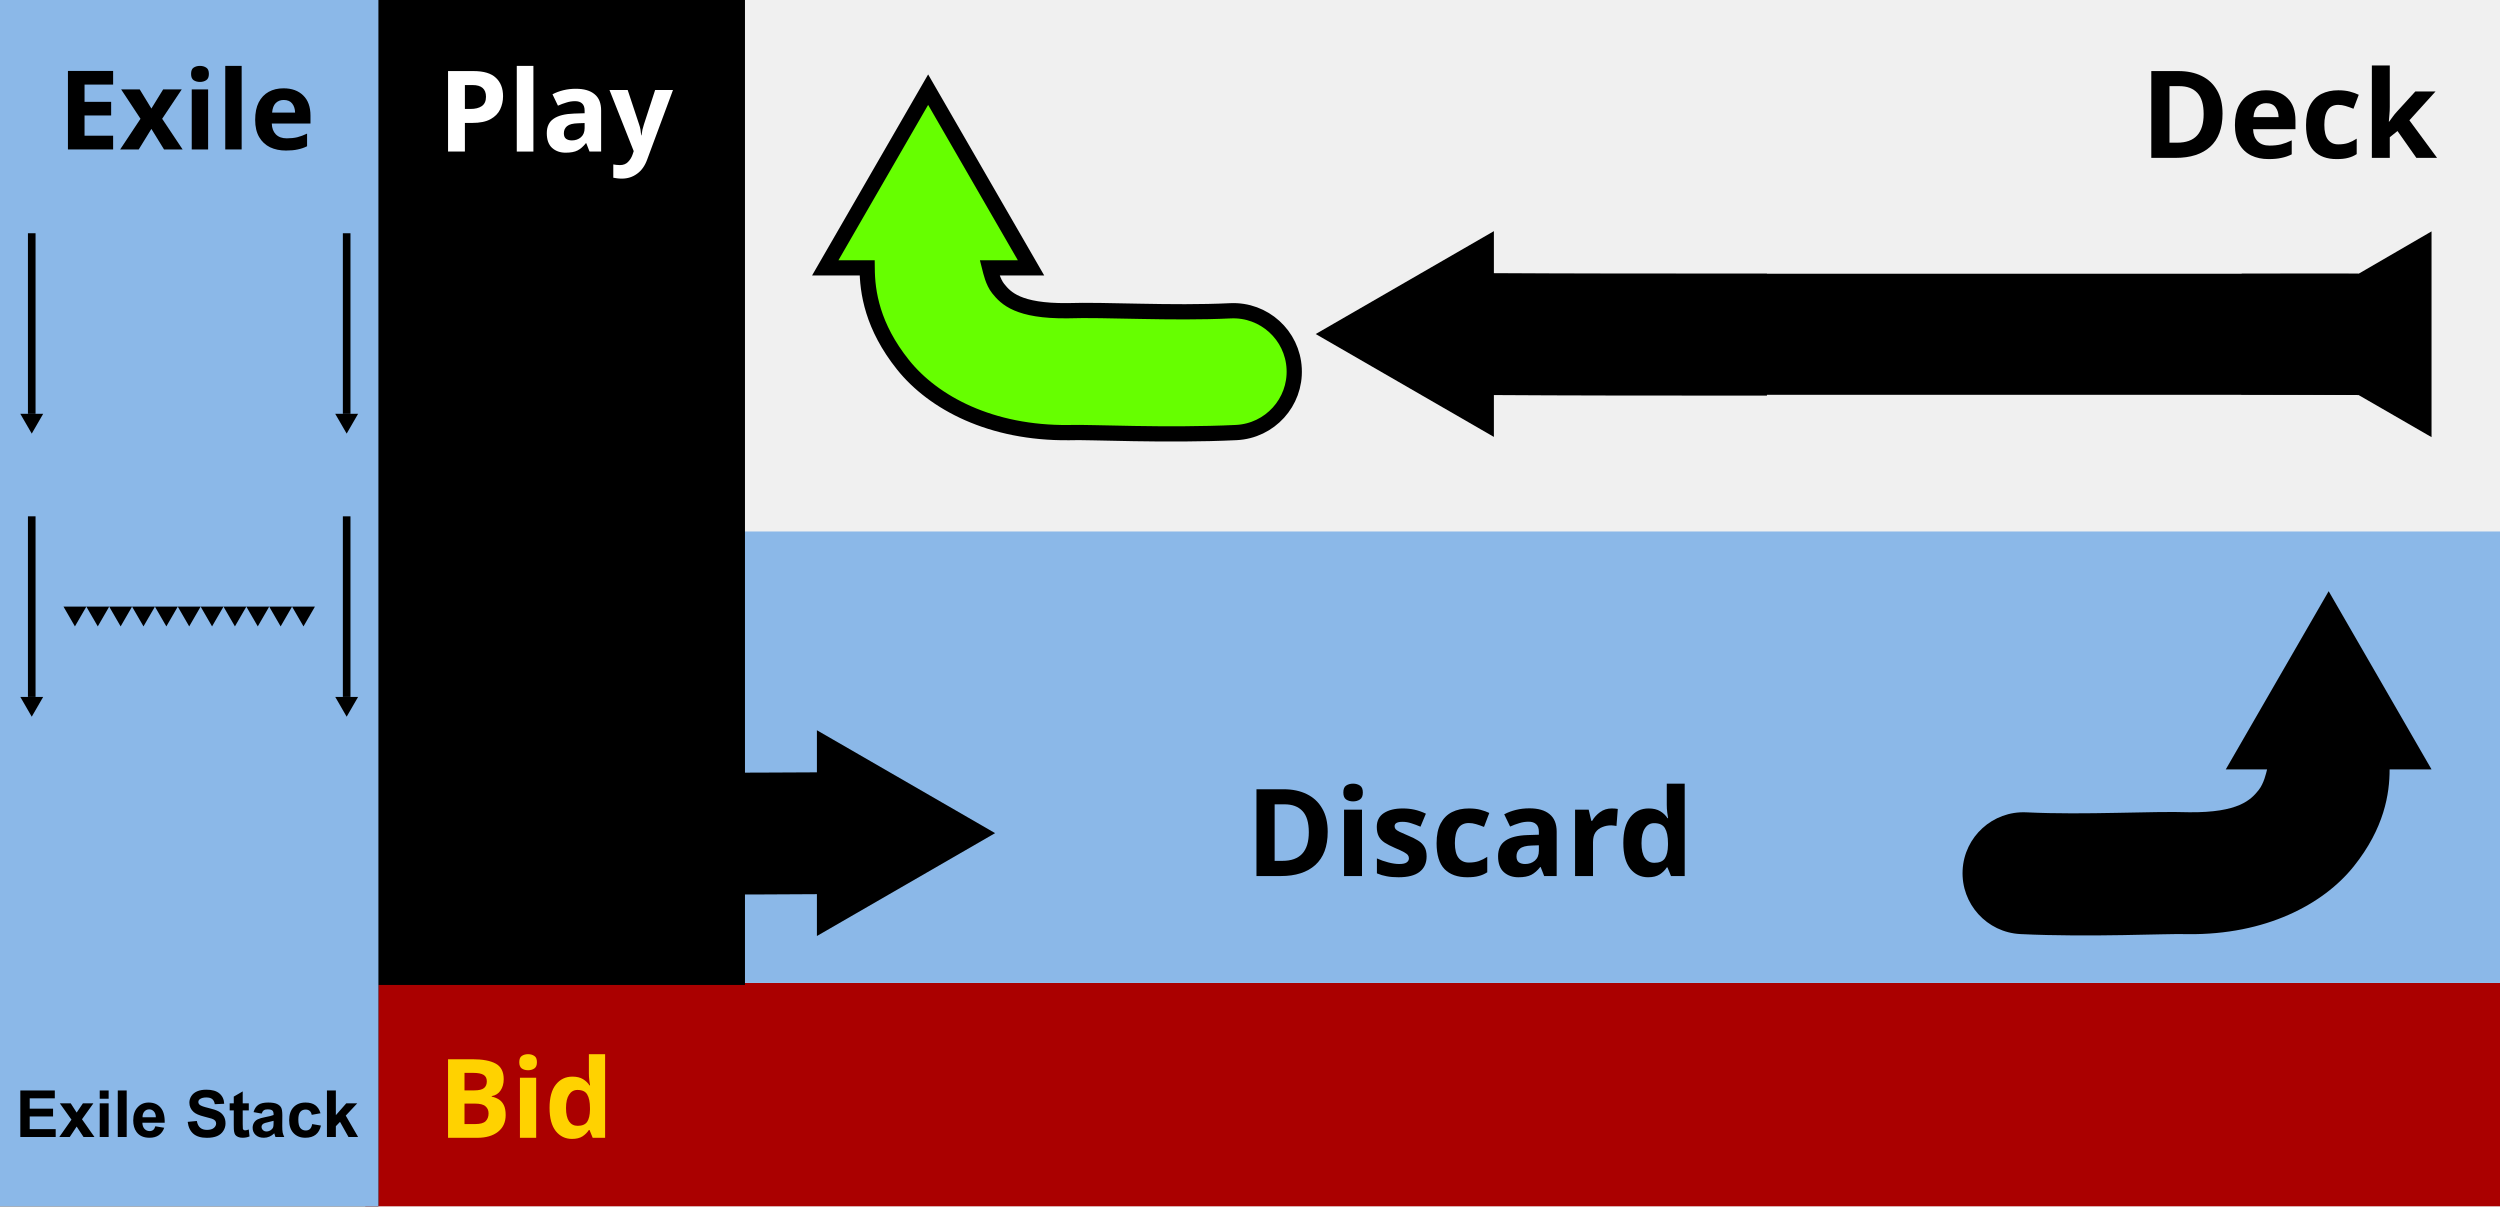
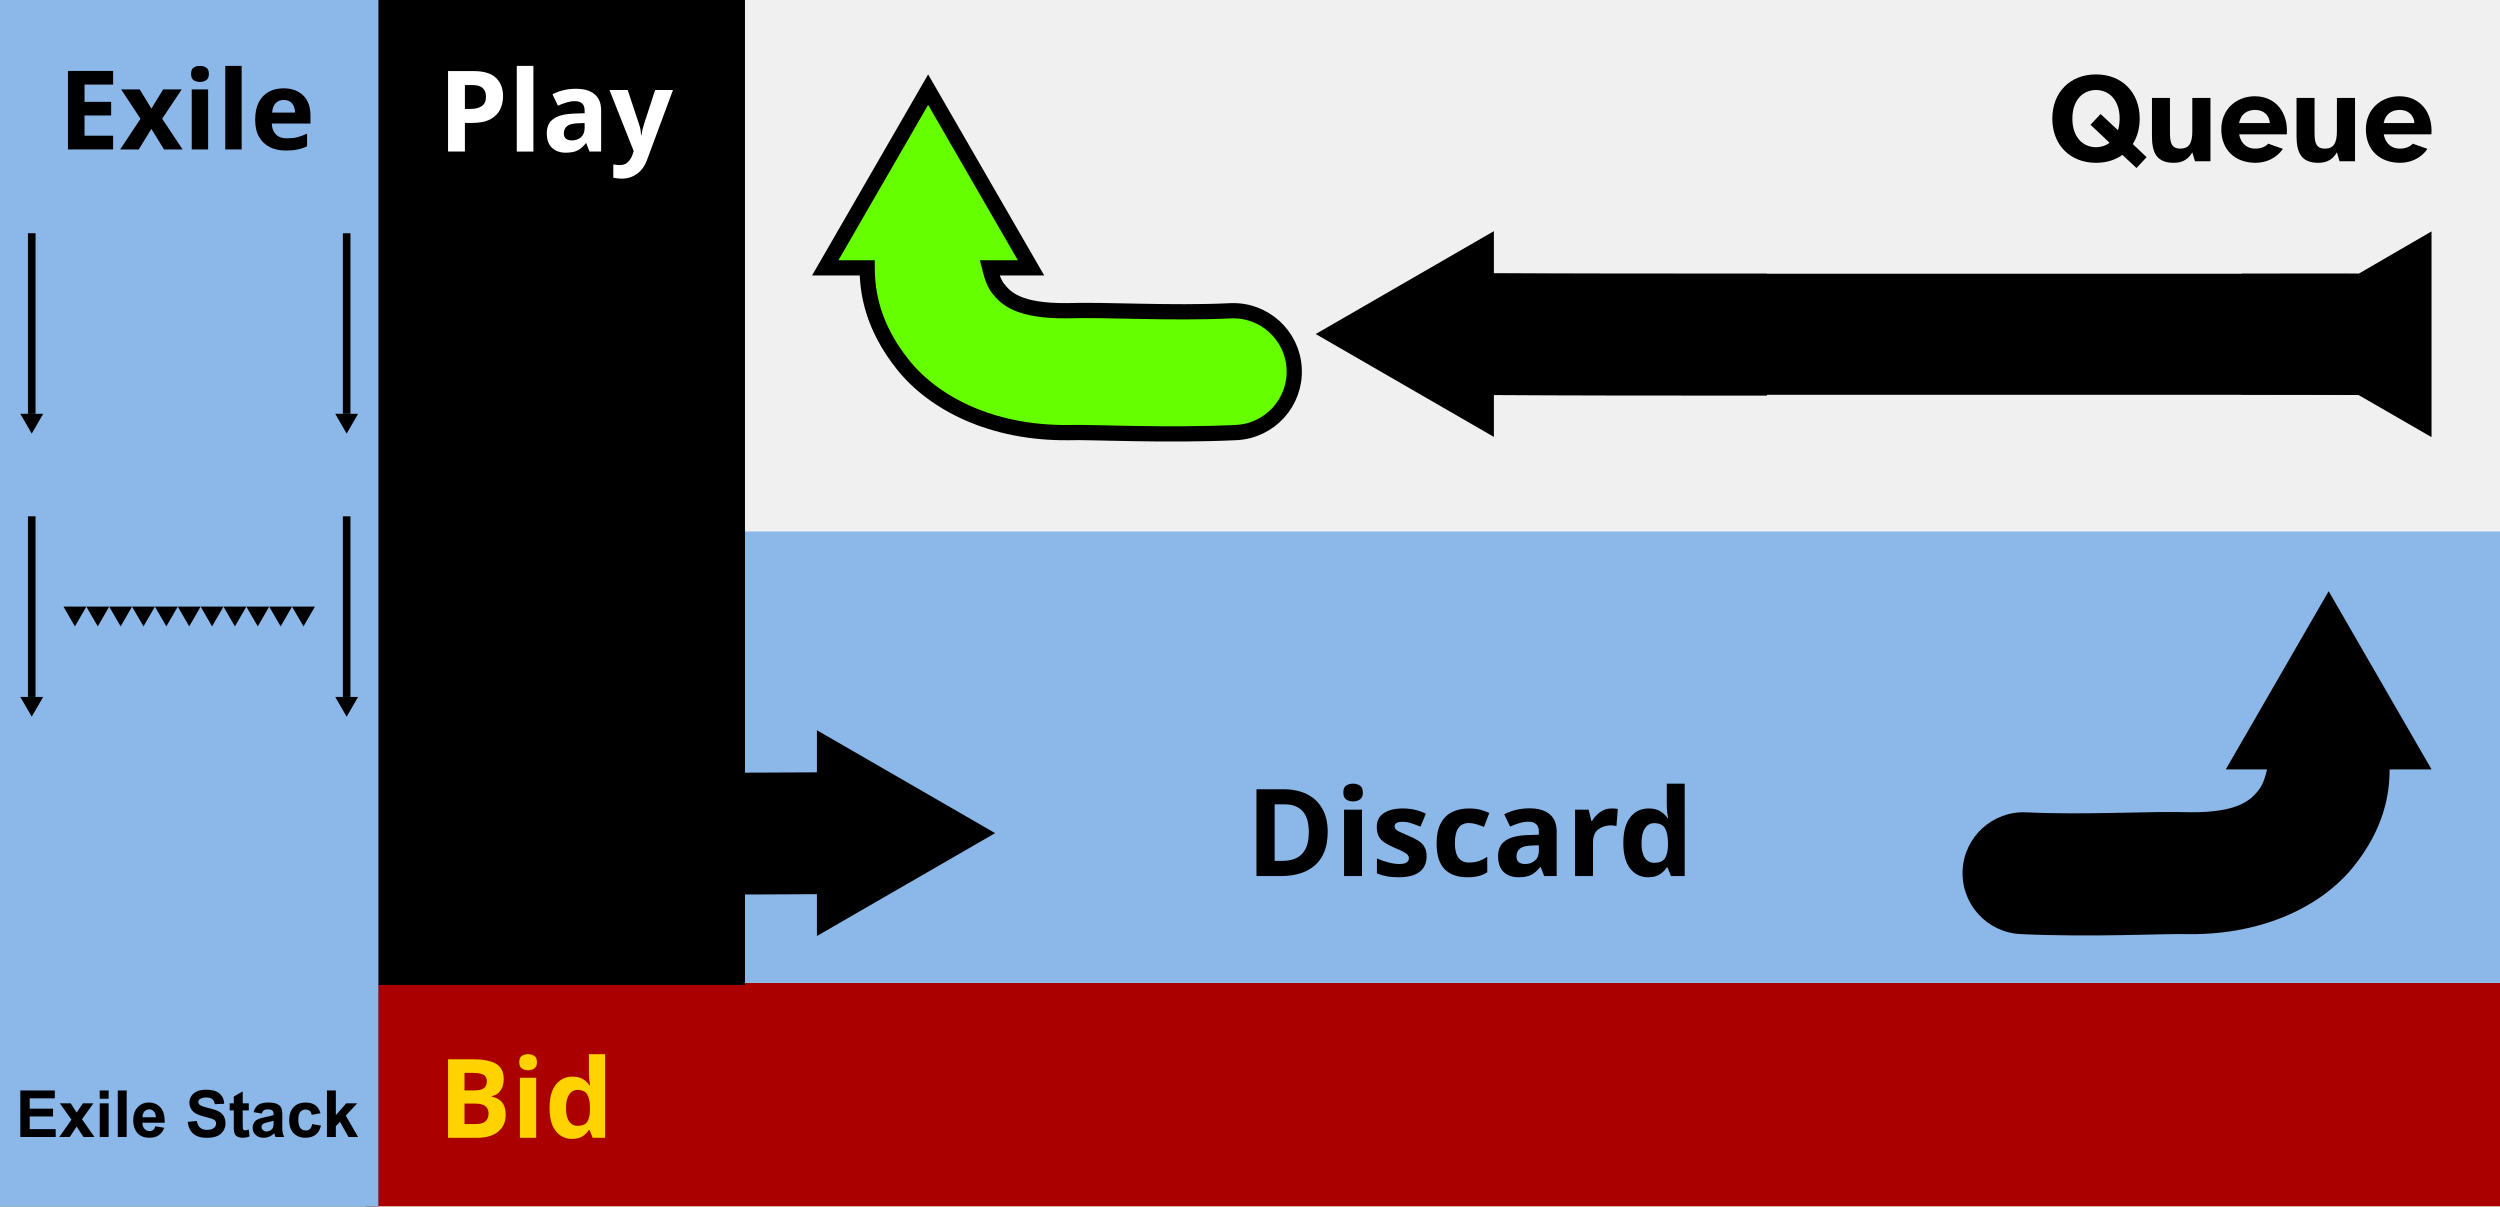
<svg xmlns="http://www.w3.org/2000/svg" width="1640.626" height="791.62" viewBox="0 0 1640.626 791.62" id="svg2" version="1.1" xml:space="preserve">
  <defs id="defs4" />
  <g id="layer1" transform="translate(643.7849,-990.1887)">
    <rect transform="rotate(90)" y="-996.841" x="1635.238" height="1400.908" width="146.571" id="rect4183-8-5-9-3-6-3-7-5-6-1-7-1-1-3-9-7-2-5-7-2-6-1-2-2" style="fill:#aa0000;fill-opacity:1;stroke:none;stroke-width:13.235;stroke-linecap:round;stroke-linejoin:round;stroke-miterlimit:4;stroke-dasharray:none;stroke-opacity:1" ry="0" />
    <rect transform="rotate(90)" y="-996.841" x="1338.976" height="1639.264" width="296.262" id="rect4183-8-5-9-3-6-3-7-5-6-1-7-1-1-3-9-7-2-5-7-2-6-1-2-28-6" style="fill:#8bb8e8;fill-opacity:1;stroke:none;stroke-width:14.316;stroke-linecap:round;stroke-linejoin:round;stroke-miterlimit:4;stroke-dasharray:none;stroke-opacity:1" ry="0" />
    <rect transform="rotate(90)" y="154.898" x="990.189" height="487.526" width="646.377" id="rect4183-8-5-9-3-6-3-7-5-6-1-7-1-1-3-9-7-2-5-7-2-6-1-2-28-9" style="fill:#000000;fill-opacity:1;stroke:none;stroke-width:12.974;stroke-linecap:round;stroke-linejoin:miter;stroke-miterlimit:4;stroke-dasharray:none;stroke-opacity:1" ry="0" />
    <g id="g4546" transform="matrix(3.58096,0,0,2.224477,174.3997,-2078.988)" style="fill:#b3b3b3" />
    <g id="g4546-2" transform="matrix(3.58096,0,0,2.224477,204.5778,-1888.983)" style="fill:#b3b3b3" />
    <g id="g4546-6" transform="matrix(3.58096,0,0,2.224477,-78.36814,-1512.532)" style="fill:#b3b3b3" />
    <g aria-label="SHIP" transform="matrix(0,0.7466666,-0.7466666,0,362.2432,657.4747)" id="text2762" style="font-weight:bold;font-size:85.77px;line-height:1.25;-inkscape-font-specification:'sans-serif, Bold';fill:#ffffff;stroke-width:1.339" />
    <g id="g4546-60" transform="matrix(3.58096,0,0,2.224477,204.5778,-1271.28)" style="fill:#b3b3b3" />
    <g aria-label="SHIP" transform="matrix(0,0.7466667,-0.7466667,0,645.1894,898.7265)" id="text2762-8" style="font-weight:bold;font-size:85.77px;line-height:1.25;-inkscape-font-specification:'sans-serif, Bold';fill:#ffffff;stroke-width:1.339" />
-     <g aria-label="Deck " transform="matrix(2.188597,0,0,2.211462,-2020.548,-1658.883)" id="text15701-9" style="font-weight:600;font-size:36.079px;line-height:1.25;font-family:FreeSans;-inkscape-font-specification:'FreeSans, Semi-Bold';stroke-width:0.455">
-       <path d="m 1295.489,1231.599 q 0,6.53 -3.716,9.85 -3.68,3.283 -10.355,3.283 h -7.288 v -25.76 h 8.082 q 4.041,0 6.999,1.443 2.995,1.443 4.618,4.257 1.66,2.778 1.66,6.927 z m -5.664,0.144 q 0,-4.293 -1.876,-6.278 -1.876,-2.02 -5.448,-2.02 h -2.922 v 16.777 h 2.345 q 7.901,0 7.901,-8.479 z" id="path13756" />
-       <path d="m 1308.514,1224.672 q 4.077,0 6.458,2.345 2.381,2.309 2.381,6.602 v 2.598 h -12.7 q 0.072,2.273 1.335,3.572 1.299,1.299 3.572,1.299 1.912,0 3.464,-0.361 1.551,-0.397 3.211,-1.191 v 4.149 q -1.443,0.722 -3.067,1.046 -1.587,0.361 -3.861,0.361 -2.958,0 -5.231,-1.082 -2.273,-1.119 -3.572,-3.355 -1.299,-2.237 -1.299,-5.628 0,-3.464 1.155,-5.737 1.191,-2.309 3.283,-3.464 2.093,-1.155 4.871,-1.155 z m 0.036,3.824 q -1.551,0 -2.598,1.01 -1.01,1.01 -1.191,3.139 h 7.54 q -0.036,-1.804 -0.938,-2.958 -0.902,-1.191 -2.814,-1.191 z" id="path13758" />
-       <path d="m 1329.728,1245.093 q -4.402,0 -6.819,-2.417 -2.381,-2.453 -2.381,-7.685 0,-3.608 1.227,-5.881 1.227,-2.273 3.391,-3.355 2.201,-1.082 5.051,-1.082 2.02,0 3.5,0.397 1.515,0.397 2.634,0.938 l -1.587,4.149 q -1.263,-0.505 -2.381,-0.83 -1.082,-0.325 -2.165,-0.325 -4.185,0 -4.185,5.953 0,2.958 1.082,4.365 1.118,1.407 3.103,1.407 1.696,0 2.994,-0.433 1.299,-0.469 2.526,-1.263 v 4.582 q -1.227,0.794 -2.598,1.119 -1.335,0.361 -3.392,0.361 z" id="path13760" />
-       <path d="m 1345.639,1229.579 q 0,1.118 -0.108,2.237 -0.072,1.082 -0.18,2.201 h 0.072 q 0.541,-0.758 1.118,-1.515 0.577,-0.794 1.227,-1.479 l 5.52,-5.989 h 6.061 l -7.829,8.551 8.298,11.148 h -6.206 l -5.664,-7.973 -2.309,1.84 v 6.133 h -5.376 v -27.42 h 5.376 z" id="path13762" />
-     </g>
    <path id="path283-2-6" style="color:#000000;fill:#000000;fill-opacity:1;fill-rule:evenodd;stroke-width:2.2;stroke-linecap:round;-inkscape-stroke:none" d="m 884.396,1378.16 67.518,116.945 h -27.514 v 0.566 -0.566 c 0,15.941 -3.445,38.505 -23.508,63.598 -20.063,25.092 -57.894,45.026 -108.69,44.529 h -0.59 l -0.592,-0.024 c -11.806,-0.465 -62.808,2.196 -108.807,-0.022 a 40,40 0 0 1 -38.031,-41.873 40,40 0 0 1 41.873,-38.031 c 39.232,1.886 81.819,-0.929 107.117,-0.05 -0.066,-6e-4 -0.124,0 -0.19,0 l 1.182,0.026 c -0.317,-0.022 -0.67,-0.022 -0.992,-0.028 32.112,0.279 40.172,-8.163 45.233,-14.492 3.54,-4.428 4.995,-11.296 5.59,-13.635 h -27.115 z" />
    <g aria-label="Discard" transform="matrix(2.188597,0,0,2.211462,-1855.978,-1658.883)" id="text15701-9-8-9" style="font-weight:600;font-size:36.079px;line-height:1.25;font-family:FreeSans;-inkscape-font-specification:'FreeSans, Semi-Bold';stroke-width:0.455">
      <path d="m 951.979,1444.717 q 0,6.53 -3.716,9.85 -3.68,3.283 -10.355,3.283 h -7.288 v -25.76 h 8.082 q 4.041,0 6.999,1.443 2.995,1.443 4.618,4.257 1.66,2.778 1.66,6.927 z m -5.664,0.144 q 0,-4.293 -1.876,-6.278 -1.876,-2.02 -5.448,-2.02 h -2.922 v 16.777 h 2.345 q 7.901,0 7.901,-8.479 z" id="path13741" />
      <path d="m 959.591,1430.43 q 1.191,0 2.057,0.577 0.866,0.541 0.866,2.057 0,1.479 -0.866,2.057 -0.866,0.577 -2.057,0.577 -1.227,0 -2.093,-0.577 -0.83,-0.577 -0.83,-2.057 0,-1.515 0.83,-2.057 0.866,-0.577 2.093,-0.577 z m 2.67,7.721 v 19.699 h -5.376 v -19.699 z" id="path13743" />
      <path d="m 981.636,1452.005 q 0,2.994 -2.129,4.618 -2.093,1.587 -6.278,1.587 -2.057,0 -3.536,-0.289 -1.479,-0.253 -2.958,-0.866 v -4.438 q 1.587,0.722 3.428,1.191 1.84,0.469 3.247,0.469 1.587,0 2.237,-0.469 0.685,-0.469 0.685,-1.227 0,-0.505 -0.289,-0.902 -0.253,-0.397 -1.155,-0.902 -0.902,-0.505 -2.814,-1.299 -1.84,-0.794 -3.031,-1.551 -1.191,-0.794 -1.768,-1.876 -0.577,-1.118 -0.577,-2.778 0,-2.742 2.129,-4.113 2.129,-1.371 5.664,-1.371 1.84,0 3.5,0.361 1.66,0.361 3.428,1.191 l -1.624,3.861 q -1.443,-0.613 -2.742,-1.01 -1.299,-0.433 -2.634,-0.433 -2.381,0 -2.381,1.299 0,0.469 0.289,0.866 0.325,0.361 1.191,0.794 0.902,0.433 2.634,1.155 1.696,0.685 2.922,1.443 1.227,0.722 1.876,1.84 0.685,1.082 0.685,2.85 z" id="path13745" />
      <path d="m 993.83,1458.211 q -4.402,0 -6.819,-2.417 -2.381,-2.453 -2.381,-7.685 0,-3.608 1.227,-5.881 1.227,-2.273 3.391,-3.355 2.201,-1.082 5.051,-1.082 2.02,0 3.5,0.397 1.515,0.397 2.634,0.938 l -1.587,4.149 q -1.263,-0.505 -2.381,-0.83 -1.082,-0.325 -2.165,-0.325 -4.185,0 -4.185,5.953 0,2.958 1.082,4.365 1.118,1.407 3.103,1.407 1.696,0 2.995,-0.433 1.299,-0.469 2.526,-1.263 v 4.582 q -1.227,0.794 -2.598,1.119 -1.335,0.361 -3.391,0.361 z" id="path13747" />
      <path d="m 1012.447,1437.754 q 3.969,0 6.061,1.732 2.129,1.696 2.129,5.231 v 13.133 h -3.752 l -1.046,-2.67 h -0.144 q -1.263,1.587 -2.67,2.309 -1.407,0.722 -3.861,0.722 -2.634,0 -4.366,-1.515 -1.732,-1.551 -1.732,-4.726 0,-3.139 2.201,-4.618 2.201,-1.515 6.602,-1.66 l 3.428,-0.108 v -0.866 q 0,-1.551 -0.83,-2.273 -0.794,-0.722 -2.237,-0.722 -1.443,0 -2.814,0.433 -1.371,0.397 -2.742,1.01 l -1.768,-3.644 q 1.587,-0.83 3.5,-1.299 1.948,-0.469 4.041,-0.469 z m 0.758,11.04 q -2.598,0.072 -3.608,0.938 -1.01,0.866 -1.01,2.273 0,1.227 0.722,1.768 0.722,0.505 1.876,0.505 1.732,0 2.922,-1.01 1.191,-1.046 1.191,-2.922 v -1.623 z" id="path13749" />
      <path d="m 1037.161,1437.79 q 0.397,0 0.938,0.036 0.541,0.036 0.866,0.108 l -0.397,5.051 q -0.253,-0.072 -0.758,-0.108 -0.469,-0.072 -0.83,-0.072 -1.371,0 -2.634,0.505 -1.263,0.469 -2.057,1.551 -0.758,1.082 -0.758,2.958 v 10.03 h -5.376 v -19.699 h 4.077 l 0.794,3.319 h 0.253 q 0.866,-1.515 2.381,-2.598 1.515,-1.082 3.5,-1.082 z" id="path13751" />
      <path d="m 1048.057,1458.211 q -3.283,0 -5.376,-2.562 -2.057,-2.598 -2.057,-7.613 0,-5.051 2.093,-7.649 2.093,-2.598 5.484,-2.598 2.129,0 3.5,0.83 1.371,0.83 2.165,2.057 h 0.18 q -0.108,-0.577 -0.253,-1.66 -0.144,-1.118 -0.144,-2.273 v -6.314 h 5.376 v 27.42 h -4.113 l -1.046,-2.562 h -0.216 q -0.794,1.227 -2.129,2.092 -1.335,0.83 -3.464,0.83 z m 1.876,-4.293 q 2.237,0 3.139,-1.299 0.902,-1.335 0.938,-3.969 v -0.577 q 0,-2.886 -0.902,-4.402 -0.866,-1.515 -3.247,-1.515 -1.768,0 -2.778,1.551 -1.01,1.515 -1.01,4.402 0,2.886 1.01,4.366 1.01,1.443 2.85,1.443 z" id="path13753" />
    </g>
    <path id="path4788-2-6-6-6" style="fill:#000000;fill-opacity:1;stroke:none;stroke-width:22.727;stroke-dasharray:none;stroke-dashoffset:0;stroke-opacity:0.511" d="m -107.69,1604.45 116.943,-67.518 -116.943,-67.518 v 27.617 c -44.283,0.307 -108.445,0.364 -179.205,0.336 v 79.982 c 71.001,0.024 134.477,-0.052 179.205,-0.369 z" />
    <g aria-label="Bid" transform="matrix(0.9005305,0,0,0.9099389,218.9668,885.0908)" id="text15701-9-8" style="font-weight:600;font-size:79.374px;line-height:1.25;font-family:FreeSans;-inkscape-font-specification:'FreeSans, Semi-Bold';fill:#ffd200;stroke-width:1">
      <path d="m -613.916,879.423 q 11.35,0 17.145,3.175 5.794,3.175 5.794,11.192 0,4.842 -2.302,8.175 -2.222,3.334 -6.429,4.048 v 0.397 q 2.857,0.556 5.159,1.984 2.302,1.429 3.651,4.127 1.349,2.699 1.349,7.144 0,7.699 -5.556,12.065 -5.556,4.366 -15.24,4.366 h -21.193 v -56.673 z m 1.349,22.463 q 5.239,0 7.223,-1.667 2.064,-1.667 2.064,-4.842 0,-3.254 -2.381,-4.683 -2.381,-1.429 -7.541,-1.429 h -6.35 v 12.62 z m -6.985,9.525 v 14.764 h 7.858 q 5.397,0 7.541,-2.064 2.143,-2.143 2.143,-5.636 0,-3.175 -2.222,-5.08 -2.143,-1.984 -7.858,-1.984 z" id="path13094" />
      <path d="m -573.197,875.772 q 2.619,0 4.524,1.27 1.905,1.191 1.905,4.524 0,3.254 -1.905,4.524 -1.905,1.27 -4.524,1.27 -2.699,0 -4.604,-1.27 -1.826,-1.27 -1.826,-4.524 0,-3.334 1.826,-4.524 1.905,-1.27 4.604,-1.27 z m 5.874,16.986 v 43.338 h -11.827 v -43.338 z" id="path13096" />
      <path d="m -541.21,936.89 q -7.223,0 -11.827,-5.636 -4.524,-5.715 -4.524,-16.748 0,-11.112 4.604,-16.827 4.604,-5.715 12.065,-5.715 4.683,0 7.699,1.826 3.016,1.826 4.762,4.524 h 0.397 q -0.238,-1.27 -0.556,-3.651 -0.318,-2.461 -0.318,-5.001 v -13.89 h 11.827 v 60.324 h -9.049 l -2.302,-5.636 h -0.476 q -1.746,2.699 -4.683,4.604 -2.937,1.826 -7.62,1.826 z m 4.127,-9.445 q 4.921,0 6.906,-2.857 1.984,-2.937 2.064,-8.731 v -1.27 q 0,-6.35 -1.984,-9.684 -1.905,-3.334 -7.144,-3.334 -3.889,0 -6.112,3.413 -2.222,3.334 -2.222,9.684 0,6.35 2.222,9.604 2.222,3.175 6.271,3.175 z" id="path13098" />
    </g>
    <g id="g1" transform="matrix(0.9999999,0,0,-0.9999999,30.17796,2615.629)">
      <path id="path283-2" style="color:#000000;fill:#66ff00;fill-opacity:1;fill-rule:evenodd;stroke:#000000;stroke-width:10;stroke-linecap:round;stroke-dasharray:none" d="m -64.87,1566.604 -67.518,-116.945 h 27.514 l 0.008,-0.566 -0.004,0.566 c 0,-15.941 3.445,-38.505 23.508,-63.598 20.063,-25.092 57.894,-45.026 108.689,-44.529 h 0.59 l 0.592,0.024 c 11.806,0.465 62.808,-2.196 108.807,0.022 a 40,40 0 0 1 38.031,41.873 40,40 0 0 1 -41.873,38.031 c -39.232,-1.887 -81.819,0.929 -107.117,0.05 0.066,6e-4 0.123,0 0.189,0 l -1.182,-0.026 c 0.317,0.022 0.67,0.022 0.992,0.028 -32.112,-0.279 -40.172,8.163 -45.232,14.492 -3.54,4.428 -4.996,11.297 -5.59,13.635 H 2.65 Z" />
      <path id="path4788-2-6-6" style="fill:#000000;fill-opacity:1;stroke:none;stroke-width:22.727;stroke-dasharray:none;stroke-dashoffset:0;stroke-opacity:0.511" d="m 306.401,1338.715 -116.943,67.518 116.943,67.518 v -27.617 c 44.283,-0.307 108.445,-0.364 179.205,-0.336 v -79.982 c -71.001,-0.024 -134.477,0.054 -179.205,0.369 z" />
      <path id="path4788-2-6-7" style="fill:#000000;fill-opacity:1;stroke:none;stroke-width:22.727;stroke-dasharray:none;stroke-dashoffset:0;stroke-opacity:0.511" d="m 921.735,1338.557 -47.869,27.637 c -19.999,0.172 -46.239,0.272 -77.014,0.324 l 0.278,79.279 c 30.74,-0.056 56.344,0.174 76.736,0 l 47.869,27.795 z" />
      <rect style="fill:#000000;stroke-width:11.131;stroke-linecap:round;stroke-opacity:0.153" id="rect630" width="568.126" height="79.445" x="305.74" y="1366.352" />
    </g>
    <rect transform="rotate(90)" y="395.451" x="990.189" height="248.334" width="791.62" id="rect4183-8-5-9-3-6-3-7-5-6-1-7-1-1-3-9-7-2-5-7-2-6-1-2-28-9-3" style="fill:#000000;fill-opacity:1;stroke:none;stroke-width:10.789;stroke-linecap:round;stroke-linejoin:miter;stroke-miterlimit:4;stroke-dasharray:none;stroke-opacity:1" ry="0" />
    <rect transform="matrix(0,-1,-1,0,0,0)" y="395.451" x="-1781.809" height="248.334" width="791.62" id="rect4183-8-5-9-3-6-3-7-5-6-1-7-1-1-3-9-7-2-5-7-2-6-1-2-28-9-3-2" style="fill:#8bb8e8;fill-opacity:1;stroke:none;stroke-width:10.789;stroke-linecap:round;stroke-linejoin:miter;stroke-miterlimit:4;stroke-dasharray:none;stroke-opacity:1" ry="0" />
    <g aria-label="Exile" transform="translate(-51.72873,-93.34204)" id="text2388-9-3" style="font-weight:bold;font-size:72.152px;line-height:1.25;font-family:'Atkinson Hyperlegible Next';-inkscape-font-specification:'Atkinson Hyperlegible Next Bold';fill:#000000;fill-opacity:1;stroke-width:4.153">
      <path d="m -517.818,1181.605 h -29.655 v -51.517 h 29.655 v 8.947 h -18.76 v 11.328 h 17.461 v 8.947 h -17.461 v 13.276 h 18.76 z" style="font-family:'Noto Sans';-inkscape-font-specification:'Noto Sans, Bold';fill:#000000;fill-opacity:1" id="path5703-7" />
      <path d="m -499.853,1161.474 -12.699,-19.265 h 12.194 l 7.648,12.555 7.72,-12.555 h 12.194 l -12.843,19.265 13.42,20.131 h -12.194 l -8.298,-13.492 -8.298,13.492 h -12.194 z" style="font-family:'Noto Sans';-inkscape-font-specification:'Noto Sans, Bold';fill:#000000;fill-opacity:1" id="path5705-8" />
      <path d="m -460.818,1126.769 q 2.381,0 4.113,1.154 1.732,1.082 1.732,4.113 0,2.958 -1.732,4.113 -1.732,1.154 -4.113,1.154 -2.453,0 -4.185,-1.154 -1.659,-1.155 -1.659,-4.113 0,-3.03 1.659,-4.113 1.732,-1.154 4.185,-1.154 z m 5.339,15.441 v 39.395 h -10.751 v -39.395 z" style="font-family:'Noto Sans';-inkscape-font-specification:'Noto Sans, Bold';fill:#000000;fill-opacity:1" id="path5707-82" />
      <path d="m -433.472,1181.605 h -10.751 v -54.836 h 10.751 z" style="font-family:'Noto Sans';-inkscape-font-specification:'Noto Sans, Bold';fill:#000000;fill-opacity:1" id="path5709-9" />
      <path d="m -405.982,1141.488 q 8.153,0 12.915,4.69 4.762,4.618 4.762,13.204 v 5.195 h -25.398 q 0.144,4.546 2.67,7.143 2.597,2.598 7.143,2.598 3.824,0 6.927,-0.722 3.103,-0.794 6.422,-2.381 v 8.297 q -2.886,1.443 -6.133,2.092 -3.175,0.722 -7.72,0.722 -5.916,0 -10.462,-2.164 -4.546,-2.237 -7.143,-6.71 -2.597,-4.473 -2.597,-11.256 0,-6.927 2.309,-11.472 2.381,-4.618 6.566,-6.927 4.185,-2.309 9.741,-2.309 z m 0.072,7.648 q -3.103,0 -5.195,2.02 -2.02,2.02 -2.381,6.277 h 15.08 q -0.072,-3.608 -1.876,-5.917 -1.804,-2.381 -5.628,-2.381 z" style="font-family:'Noto Sans';-inkscape-font-specification:'Noto Sans, Bold';fill:#000000;fill-opacity:1" id="path5711-1" />
    </g>
    <g aria-label="Exile" transform="matrix(0.3939654,0,0,0.3939654,-385.5589,1262.762)" id="text2388-9-2" style="font-weight:bold;font-size:72.152px;line-height:1.25;font-family:'Atkinson Hyperlegible Next';-inkscape-font-specification:'Atkinson Hyperlegible Next Bold';fill:#000000;fill-opacity:1;stroke-width:4.153">
      <path d="m -621.608,1202.08 v -77.472 h 57.444 v 13.106 h -41.801 v 17.175 h 38.895 v 13.053 h -38.895 v 21.086 h 43.281 v 13.053 z m 64.948,0 20.24,-28.907 -19.395,-27.216 h 18.126 l 9.935,15.431 10.464,-15.431 h 17.439 l -19.025,26.582 20.769,29.541 h -18.232 l -11.415,-17.386 -11.52,17.386 z m 67.326,-63.733 v -13.74 h 14.85 v 13.74 z m 0,63.733 v -56.123 h 14.85 v 56.123 z m 30.069,0 v -77.472 h 14.85 v 77.472 z m 62.57,-17.862 14.797,2.484 c -1.902,5.426 -4.915,9.565 -9.037,12.419 -4.087,2.818 -9.213,4.228 -15.378,4.228 -9.759,0 -16.981,-3.188 -21.667,-9.565 -3.699,-5.109 -5.549,-11.556 -5.549,-19.342 0,-9.301 2.431,-16.576 7.293,-21.826 4.862,-5.285 11.01,-7.927 18.443,-7.927 8.35,0 14.938,2.766 19.764,8.297 4.827,5.496 7.134,13.934 6.923,25.313 h -37.204 c 0.106,4.404 1.304,7.839 3.594,10.305 2.29,2.431 5.144,3.646 8.561,3.646 2.325,0 4.281,-0.634 5.866,-1.902 1.585,-1.268 2.783,-3.312 3.594,-6.13 z m 0.846,-15.008 c -0.106,-4.298 -1.215,-7.557 -3.329,-9.777 -2.114,-2.255 -4.686,-3.382 -7.716,-3.382 -3.241,0 -5.919,1.18 -8.033,3.541 -2.114,2.361 -3.153,5.566 -3.118,9.618 z m 53.058,7.663 15.22,-1.48 c 0.916,5.109 2.766,8.861 5.549,11.256 2.818,2.396 6.606,3.594 11.362,3.594 5.038,0 8.825,-1.057 11.362,-3.171 2.572,-2.149 3.858,-4.651 3.858,-7.504 0,-1.832 -0.546,-3.382 -1.638,-4.65 -1.057,-1.304 -2.924,-2.431 -5.602,-3.382 -1.832,-0.634 -6.007,-1.762 -12.525,-3.382 -8.385,-2.079 -14.268,-4.633 -17.651,-7.663 -4.756,-4.263 -7.134,-9.46 -7.134,-15.59 0,-3.946 1.11,-7.627 3.329,-11.045 2.255,-3.453 5.478,-6.077 9.671,-7.874 4.228,-1.797 9.319,-2.695 15.273,-2.695 9.724,0 17.034,2.131 21.931,6.394 4.932,4.263 7.522,9.953 7.768,17.069 l -15.642,0.687 c -0.669,-3.981 -2.114,-6.835 -4.333,-8.561 -2.184,-1.762 -5.478,-2.642 -9.882,-2.642 -4.545,0 -8.103,0.934 -10.675,2.801 -1.656,1.198 -2.484,2.801 -2.484,4.809 0,1.832 0.775,3.4 2.325,4.703 1.973,1.656 6.764,3.382 14.374,5.179 7.61,1.797 13.229,3.664 16.858,5.602 3.664,1.902 6.518,4.527 8.561,7.874 2.079,3.312 3.118,7.416 3.118,12.313 0,4.439 -1.233,8.596 -3.699,12.472 -2.466,3.875 -5.954,6.764 -10.464,8.667 -4.51,1.867 -10.129,2.801 -16.858,2.801 -9.794,0 -17.316,-2.255 -22.565,-6.764 -5.249,-4.545 -8.385,-11.15 -9.407,-19.817 z m 101.782,-30.915 v 11.838 h -10.146 v 22.618 c 0,4.58 0.088,7.258 0.264,8.033 0.211,0.74 0.652,1.356 1.321,1.85 0.705,0.493 1.55,0.74 2.537,0.74 1.374,0 3.365,-0.476 5.972,-1.427 l 1.268,11.521 c -3.453,1.48 -7.363,2.22 -11.732,2.22 -2.678,0 -5.091,-0.44 -7.24,-1.321 -2.149,-0.916 -3.734,-2.079 -4.756,-3.488 -0.986,-1.444 -1.673,-3.382 -2.061,-5.813 -0.317,-1.726 -0.476,-5.214 -0.476,-10.463 v -24.468 h -6.817 v -11.838 h 6.817 v -11.151 l 14.903,-8.667 v 19.817 z m 21.403,17.122 -13.476,-2.431 c 1.515,-5.426 4.122,-9.442 7.821,-12.049 3.699,-2.607 9.195,-3.911 16.488,-3.911 6.623,0 11.556,0.793 14.797,2.378 3.241,1.55 5.514,3.541 6.817,5.972 1.339,2.396 2.008,6.817 2.008,13.264 l -0.159,17.334 c 0,4.932 0.229,8.579 0.687,10.939 0.493,2.325 1.392,4.827 2.695,7.504 h -14.691 c -0.388,-0.987 -0.863,-2.449 -1.427,-4.386 -0.247,-0.881 -0.423,-1.462 -0.528,-1.744 -2.537,2.466 -5.249,4.316 -8.138,5.549 -2.889,1.233 -5.972,1.85 -9.248,1.85 -5.778,0 -10.34,-1.568 -13.687,-4.703 -3.312,-3.135 -4.968,-7.099 -4.968,-11.89 0,-3.171 0.757,-5.989 2.272,-8.455 1.515,-2.501 3.629,-4.404 6.342,-5.707 2.748,-1.339 6.694,-2.501 11.838,-3.488 6.94,-1.304 11.749,-2.519 14.427,-3.646 v -1.48 c 0,-2.854 -0.705,-4.879 -2.114,-6.077 -1.409,-1.233 -4.069,-1.85 -7.98,-1.85 -2.642,0 -4.703,0.528 -6.183,1.585 -1.48,1.022 -2.678,2.836 -3.594,5.443 z m 19.87,12.049 c -1.902,0.634 -4.915,1.392 -9.037,2.272 -4.122,0.881 -6.817,1.744 -8.085,2.589 -1.938,1.374 -2.907,3.118 -2.907,5.232 0,2.079 0.775,3.875 2.325,5.39 1.55,1.515 3.523,2.272 5.919,2.272 2.678,0 5.232,-0.881 7.663,-2.642 1.797,-1.339 2.977,-2.977 3.541,-4.915 0.388,-1.268 0.581,-3.682 0.581,-7.24 z m 78.16,-12.577 -14.638,2.642 c -0.493,-2.924 -1.621,-5.126 -3.382,-6.606 -1.726,-1.48 -3.981,-2.22 -6.764,-2.22 -3.699,0 -6.659,1.286 -8.878,3.858 -2.184,2.537 -3.276,6.8 -3.276,12.789 0,6.659 1.11,11.362 3.329,14.11 2.255,2.748 5.267,4.122 9.037,4.122 2.818,0 5.126,-0.793 6.923,-2.378 1.797,-1.621 3.065,-4.386 3.805,-8.297 l 14.586,2.484 c -1.515,6.694 -4.421,11.749 -8.72,15.167 -4.298,3.417 -10.058,5.126 -17.281,5.126 -8.209,0 -14.762,-2.59 -19.659,-7.768 -4.862,-5.179 -7.293,-12.348 -7.293,-21.508 0,-9.266 2.449,-16.47 7.346,-21.614 4.897,-5.179 11.52,-7.768 19.87,-7.768 6.835,0 12.26,1.48 16.277,4.439 4.052,2.924 6.958,7.399 8.72,13.423 z m 10.728,39.529 v -77.472 h 14.85 v 41.114 l 17.386,-19.764 h 18.285 l -19.183,20.504 20.557,35.618 H -74.967 l -14.11,-25.208 -6.923,7.24 v 17.968 z" id="text1" style="font-size:108.229px;font-family:Arial;-inkscape-font-specification:'Arial Bold';stroke-width:7.5" aria-label="Exile Stack" />
    </g>
    <g id="g11" transform="matrix(1,0,0,-1,304.8458,2673.802)">
      <g id="g7" transform="translate(-143.9825,-157.6605)">
        <path style="fill:#000000;fill-opacity:1;stroke-width:4.923;stroke-linecap:round;stroke-dasharray:none;stroke-opacity:0" id="path41847-15-7-4" d="m 689.605,474.572 -36.922,-63.95 73.843,0 z" transform="matrix(0.2031325,0,0,-0.2031325,-895.5624,1526.594)" />
        <path style="fill:#000000;fill-opacity:1;stroke-width:4.923;stroke-linecap:round;stroke-dasharray:none;stroke-opacity:0" id="path41847-15-7-4-9" d="m 689.605,474.572 -36.922,-63.95 73.843,0 z" transform="matrix(0.2031325,0,0,-0.2031325,-880.5624,1526.594)" />
        <path style="fill:#000000;fill-opacity:1;stroke-width:4.923;stroke-linecap:round;stroke-dasharray:none;stroke-opacity:0" id="path41847-15-7-4-7" d="m 689.605,474.572 -36.922,-63.95 73.843,0 z" transform="matrix(0.2031325,0,0,-0.2031325,-865.5624,1526.594)" />
        <path style="fill:#000000;fill-opacity:1;stroke-width:4.923;stroke-linecap:round;stroke-dasharray:none;stroke-opacity:0" id="path41847-15-7-4-54" d="m 689.605,474.572 -36.922,-63.95 73.843,0 z" transform="matrix(0.2031325,0,0,-0.2031325,-850.5624,1526.594)" />
        <path style="fill:#000000;fill-opacity:1;stroke-width:4.923;stroke-linecap:round;stroke-dasharray:none;stroke-opacity:0" id="path41847-15-7-4-1" d="m 689.605,474.572 -36.922,-63.95 73.843,0 z" transform="matrix(0.2031325,0,0,-0.2031325,-835.5624,1526.594)" />
        <path style="fill:#000000;fill-opacity:1;stroke-width:4.923;stroke-linecap:round;stroke-dasharray:none;stroke-opacity:0" id="path41847-15-7-4-3" d="m 689.605,474.572 -36.922,-63.95 73.843,0 z" transform="matrix(0.2031325,0,0,-0.2031325,-820.5624,1526.594)" />
        <path style="fill:#000000;fill-opacity:1;stroke-width:4.923;stroke-linecap:round;stroke-dasharray:none;stroke-opacity:0" id="path41847-15-7-4-4" d="m 689.605,474.572 -36.922,-63.95 73.843,0 z" transform="matrix(0.2031325,0,0,-0.2031325,-805.5624,1526.594)" />
        <path style="fill:#000000;fill-opacity:1;stroke-width:4.923;stroke-linecap:round;stroke-dasharray:none;stroke-opacity:0" id="path41847-15-7-4-13" d="m 689.605,474.572 -36.922,-63.95 73.843,0 z" transform="matrix(0.2031325,0,0,-0.2031325,-790.5624,1526.594)" />
        <path style="fill:#000000;fill-opacity:1;stroke-width:4.923;stroke-linecap:round;stroke-dasharray:none;stroke-opacity:0" id="path41847-15-7-4-74" d="m 689.605,474.572 -36.922,-63.95 73.843,0 z" transform="matrix(0.2031325,0,0,-0.2031325,-775.5624,1526.594)" />
        <path style="fill:#000000;fill-opacity:1;stroke-width:4.923;stroke-linecap:round;stroke-dasharray:none;stroke-opacity:0" id="path41847-15-7-4-77" d="m 689.605,474.572 -36.922,-63.95 73.843,0 z" transform="matrix(0.2031325,0,0,-0.2031325,-760.5624,1526.594)" />
        <path style="fill:#000000;fill-opacity:1;stroke-width:4.923;stroke-linecap:round;stroke-dasharray:none;stroke-opacity:0" id="path41847-15-7-4-31" d="m 689.605,474.572 -36.922,-63.95 73.843,0 z" transform="matrix(0.2031325,0,0,-0.2031325,-745.5624,1526.594)" />
      </g>
    </g>
    <g aria-label="Play" transform="matrix(0.9948168,0,0,1.00521,278.5113,-497.9523)" id="text15701-9-5" style="font-weight:600;font-size:79.374px;line-height:1.25;font-family:FreeSans;-inkscape-font-specification:'FreeSans, Semi-Bold';fill:#ffffff;stroke-width:1">
      <path d="m -614.755,1526.827 q 10.157,0 14.794,4.416 4.71,4.343 4.71,11.997 0,4.563 -1.914,8.611 -1.914,3.974 -6.403,6.403 -4.416,2.429 -12.071,2.429 h -4.784 v 18.695 h -11.114 v -52.551 z m -0.589,9.127 h -5.078 v 15.604 h 3.68 q 4.71,0 7.434,-1.84 2.797,-1.914 2.797,-6.109 0,-7.654 -8.832,-7.654 z" id="path13110" style="fill:#ffffff;stroke-width:0.927" />
      <path d="m -575.231,1579.379 h -10.967 v -55.937 h 10.967 z" id="path13112" style="fill:#ffffff;stroke-width:0.927" />
      <path d="m -547.263,1538.383 q 8.096,0 12.365,3.533 4.342,3.459 4.342,10.672 v 26.791 h -7.655 l -2.134,-5.447 h -0.294 q -2.576,3.238 -5.446,4.71 -2.87,1.472 -7.875,1.472 -5.373,0 -8.906,-3.091 -3.533,-3.165 -3.533,-9.642 0,-6.403 4.49,-9.421 4.49,-3.091 13.469,-3.386 l 6.992,-0.221 v -1.766 q 0,-3.165 -1.693,-4.637 -1.619,-1.472 -4.563,-1.472 -2.944,0 -5.741,0.883 -2.797,0.81 -5.594,2.061 l -3.606,-7.434 q 3.238,-1.693 7.139,-2.65 3.974,-0.957 8.243,-0.957 z m 1.546,22.522 q -5.299,0.147 -7.36,1.914 -2.061,1.766 -2.061,4.637 0,2.502 1.472,3.606 1.472,1.03 3.827,1.03 3.533,0 5.962,-2.061 2.429,-2.134 2.429,-5.962 v -3.312 z" id="path13114" style="fill:#ffffff;stroke-width:0.927" />
      <path d="m -525.035,1539.192 h 11.997 l 7.581,22.596 q 0.589,1.619 0.883,3.386 0.294,1.693 0.442,3.607 h 0.221 q 0.221,-1.914 0.589,-3.607 0.442,-1.766 0.957,-3.386 l 7.434,-22.596 h 11.776 l -17.002,45.338 q -2.282,6.256 -6.698,9.347 -4.342,3.165 -10.083,3.165 -1.84,0 -3.238,-0.221 -1.325,-0.147 -2.355,-0.368 v -8.685 q 0.81,0.147 1.914,0.294 1.178,0.147 2.429,0.147 3.459,0 5.446,-2.134 2.061,-2.061 3.018,-5.005 l 0.662,-1.987 z" id="path13116" style="fill:#ffffff;stroke-width:0.927" />
    </g>
    <g id="g13-9" transform="matrix(1,0,0,-1,472.5488,2744.949)">
      <g id="g1677-6-8" transform="matrix(1,0,0,-1,-4147.696,12574.762)" style="fill:#000000">
        <path style="fill:#000000;fill-opacity:1;stroke-width:4.923;stroke-linecap:round;stroke-dasharray:none;stroke-opacity:0" id="path41847-15-7-4-8-6-4" d="m 689.605,474.572 -36.922,-63.95 73.843,0 z" transform="matrix(0.2031325,0,0,0.2031325,2912.115,11193.938)" />
        <path style="color:#000000;fill:#000000;stroke-width:0.707;stroke-dasharray:none" d="m 3049.695,11158.837 v 118.512 h 5 v -118.512 z" id="path3330-5-3-2-5-2-3-2-72-4-4-1-2-6-3-2-1-2-1-8-5-2-3-7-0-6-3-1-0" />
      </g>
      <g id="g1677-3-8-7" transform="matrix(1,0,0,-1,-3941.03,12574.762)" style="fill:#000000">
        <path style="fill:#000000;fill-opacity:1;stroke-width:4.923;stroke-linecap:round;stroke-dasharray:none;stroke-opacity:0" id="path41847-15-7-4-8-8-4-6" d="m 689.605,474.572 -36.922,-63.95 73.843,0 z" transform="matrix(0.2031325,0,0,0.2031325,2912.115,11193.938)" />
        <path style="color:#000000;fill:#000000;stroke-width:0.707;stroke-dasharray:none" d="m 3049.695,11158.845 v 118.504 h 5 v -118.504 z" id="path3330-5-3-2-5-2-3-2-72-4-4-1-2-6-3-2-1-2-1-8-5-2-3-7-0-6-3-9-9-3" />
      </g>
    </g>
    <g id="g13-9-5" transform="matrix(1,0,0,-1,472.5488,2559.178)">
      <g id="g1677-6-8-4" transform="matrix(1,0,0,-1,-4147.696,12574.762)" style="fill:#000000">
        <path style="fill:#000000;fill-opacity:1;stroke-width:4.923;stroke-linecap:round;stroke-dasharray:none;stroke-opacity:0" id="path41847-15-7-4-8-6-4-2" d="m 689.605,474.572 -36.922,-63.95 73.843,0 z" transform="matrix(0.2031325,0,0,0.2031325,2912.115,11193.938)" />
        <path style="color:#000000;fill:#000000;stroke-width:0.707;stroke-dasharray:none" d="m 3049.695,11158.837 v 118.512 h 5 v -118.512 z" id="path3330-5-3-2-5-2-3-2-72-4-4-1-2-6-3-2-1-2-1-8-5-2-3-7-0-6-3-1-0-0" />
      </g>
      <g id="g1677-3-8-7-9" transform="matrix(1,0,0,-1,-3941.03,12574.762)" style="fill:#000000">
        <path style="fill:#000000;fill-opacity:1;stroke-width:4.923;stroke-linecap:round;stroke-dasharray:none;stroke-opacity:0" id="path41847-15-7-4-8-8-4-6-7" d="m 689.605,474.572 -36.922,-63.95 73.843,0 z" transform="matrix(0.2031325,0,0,0.2031325,2912.115,11193.938)" />
        <path style="color:#000000;fill:#000000;stroke-width:0.707;stroke-dasharray:none" d="m 3049.695,11158.845 v 118.504 h 5 v -118.504 z" id="path3330-5-3-2-5-2-3-2-72-4-4-1-2-6-3-2-1-2-1-8-5-2-3-7-0-6-3-9-9-3-3" />
      </g>
    </g>
+     <path d="m 731.72,1097.029 c 6.789,0 12.657,-1.844 17.351,-5.197 l 9.22,8.633 6.622,-7.125 -9.053,-8.633 c 2.85,-4.526 4.526,-10.142 4.526,-16.68 0,-17.351 -11.735,-29.002 -28.667,-29.002 -16.932,0 -28.667,11.651 -28.667,29.002 0,17.351 11.735,29.002 28.667,29.002 z m 0,-10.226 c -8.466,0 -15.507,-6.454 -15.507,-18.776 0,-12.322 7.041,-18.776 15.507,-18.776 8.466,0 15.507,6.454 15.507,18.776 0,2.85 -0.419,5.364 -1.09,7.628 l -11.4,-10.645 -6.622,7.041 12.489,11.819 c -2.431,1.928 -5.616,2.934 -8.885,2.934 z m 50.963,10.226 c 6.454,0 9.807,-2.766 12.238,-6.873 l 1.76,5.867 h 10.142 v -41.575 h -11.902 v 22.045 c 0,7.879 -2.347,11.232 -7.879,11.232 -6.454,0 -6.789,-5.029 -6.789,-11.064 v -22.212 h -11.819 v 25.23 c 0,10.98 3.353,17.351 14.249,17.351 z m 53.729,0 c 6.957,0 13.747,-3.018 17.938,-9.136 l -9.639,-3.437 c -1.676,1.928 -4.526,3.269 -8.633,3.269 -4.526,0 -9.22,-2.599 -10.394,-9.388 h 31.265 c 1.006,-14.333 -7.376,-24.978 -21.039,-24.978 -11.986,0 -21.961,8.466 -21.961,21.709 0,13.495 9.053,21.961 22.464,21.961 z m 9.388,-26.068 h -20.201 c 1.257,-6.37 5.7,-8.633 10.645,-8.633 5.281,0 9.22,3.269 9.556,8.633 z m 31.768,26.068 c 6.454,0 9.807,-2.766 12.238,-6.873 l 1.76,5.867 h 10.142 v -41.575 h -11.902 v 22.045 c 0,7.879 -2.347,11.232 -7.879,11.232 -6.454,0 -6.789,-5.029 -6.789,-11.064 v -22.212 h -11.819 v 25.23 c 0,10.98 3.353,17.351 14.249,17.351 z m 53.729,0 c 6.957,0 13.747,-3.018 17.938,-9.136 l -9.639,-3.437 c -1.676,1.928 -4.526,3.269 -8.633,3.269 -4.526,0 -9.22,-2.599 -10.394,-9.388 h 31.265 c 1.006,-14.333 -7.376,-24.978 -21.039,-24.978 -11.986,0 -21.961,8.466 -21.961,21.709 0,13.495 9.053,21.961 22.464,21.961 z m 9.388,-26.068 h -20.201 c 1.257,-6.37 5.7,-8.633 10.645,-8.633 5.281,0 9.22,3.269 9.556,8.633 z" id="text2" style="font-weight:bold;font-size:83.82px;font-family:'Atkinson Hyperlegible Next';-inkscape-font-specification:'Atkinson Hyperlegible Next Bold'" aria-label="Queue" />
  </g>
</svg>
